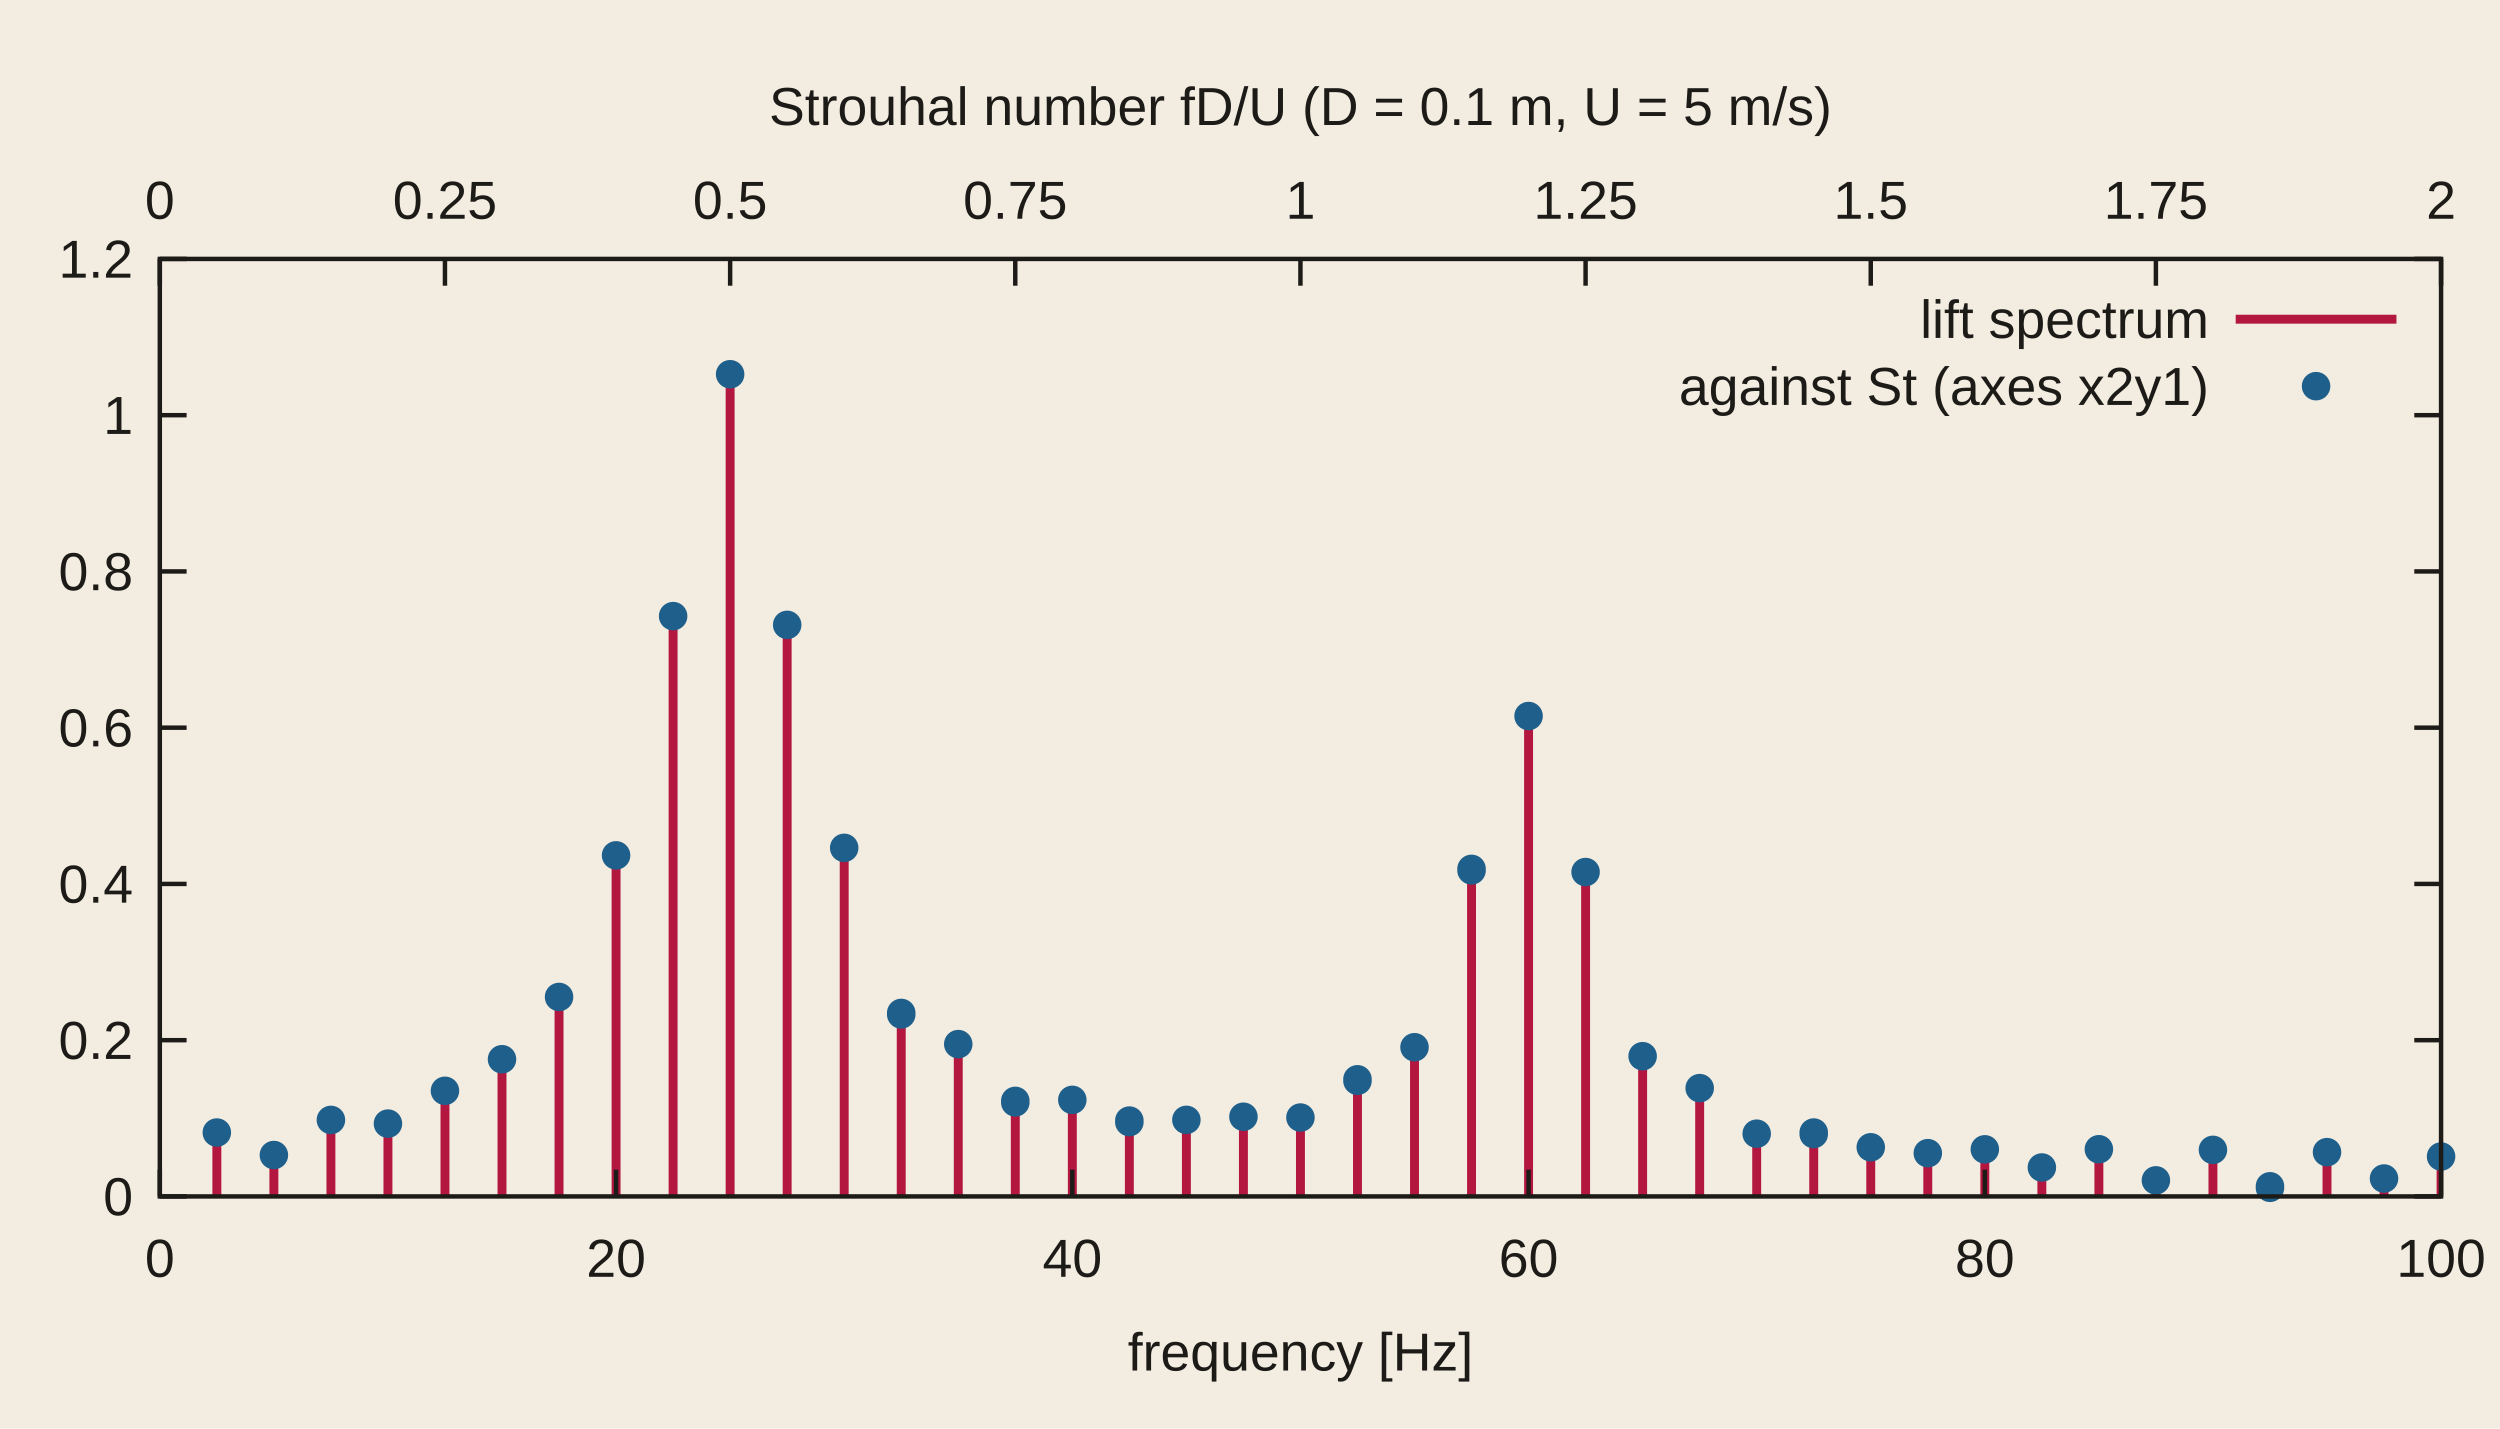
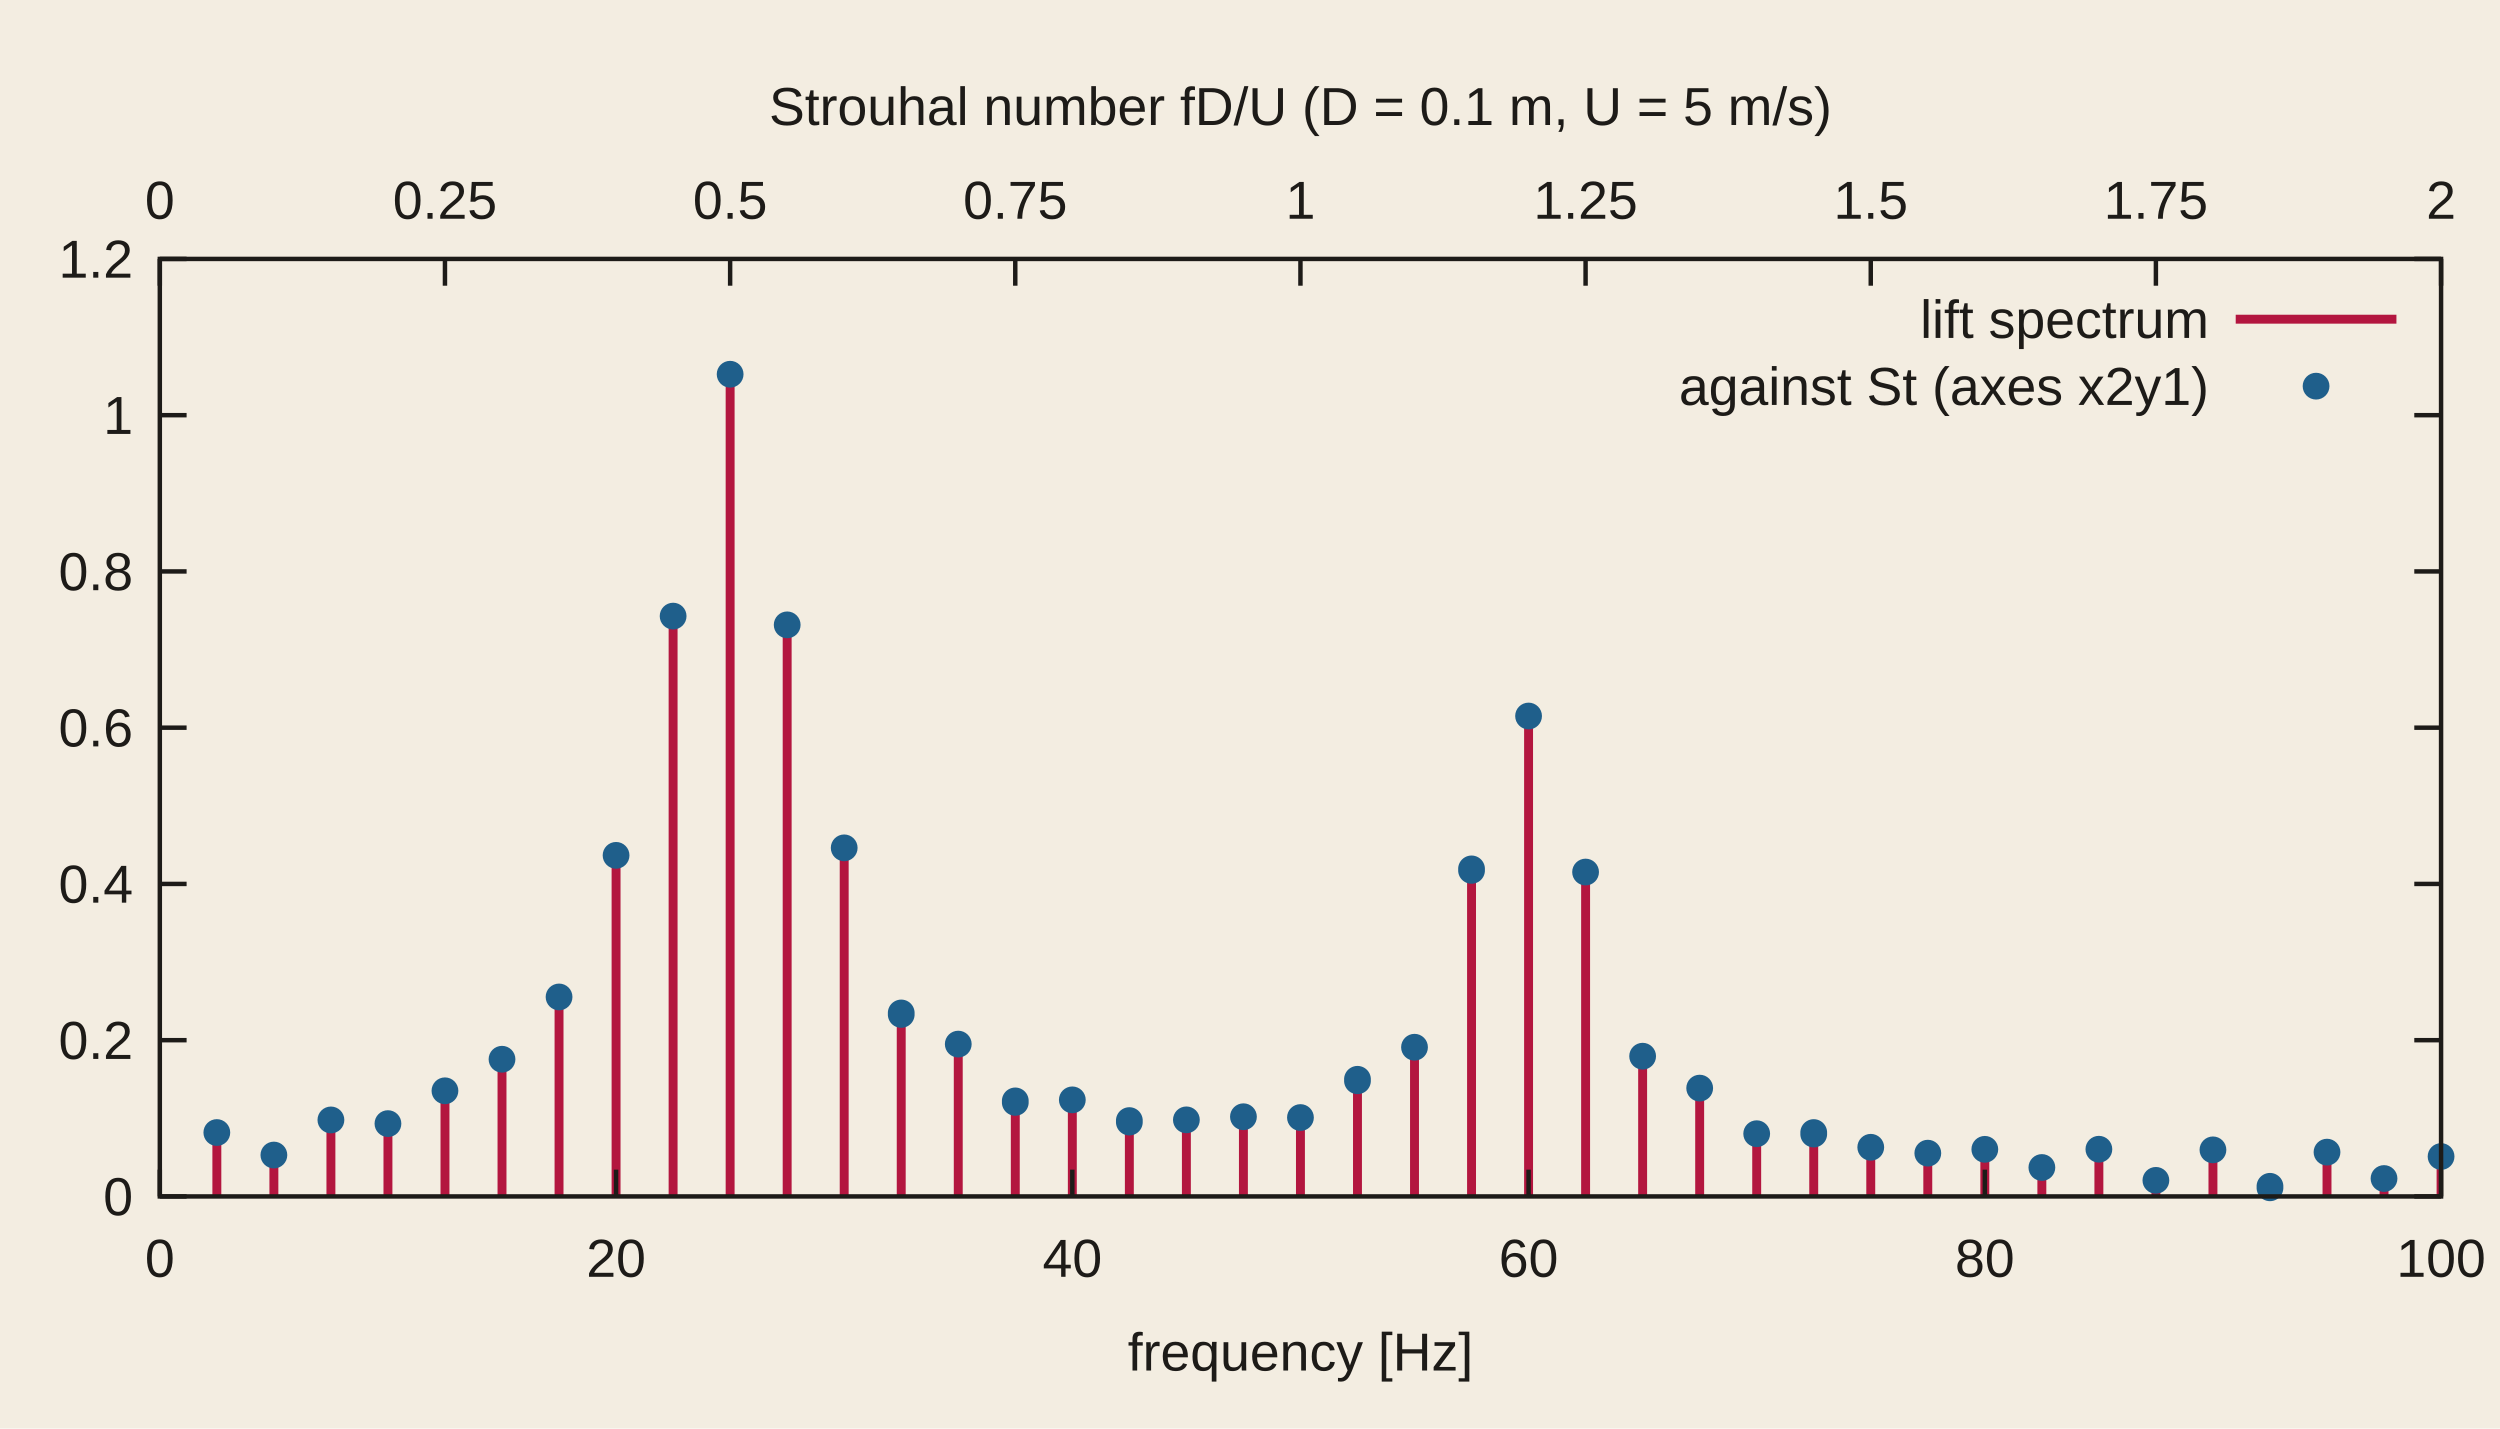
<svg xmlns="http://www.w3.org/2000/svg" width="560" height="320" viewBox="0 0 560 320" font-family="Arial,Helvetica,sans-serif" font-size="12" fill="#1d1b18" data-theme="washi" data-frame="#1d1b18" data-grid-color="#a69a85">
  <rect x="0" y="0" width="560" height="320" fill="#f3ede1" stroke="none" stroke-width="0" />
  <g class="fs-axes" data-area="35.8 546.8 58 268" data-x="0 1e2" data-y="0 1.2e0" data-log="0 0" data-grid="0" data-font-size="12" data-xformat="%h" data-yformat="%h" data-mirror="0 1 0" data-x2="0 2e0" data-x2tics="* 0.25 *" data-x2format="%h">
    <g class="fs-grid" display="none">
      <polyline fill="none" stroke="#a69a85" stroke-width="0.5" stroke-dasharray="2,3" points="35.8,268 35.8,58" />
      <polyline fill="none" stroke="#a69a85" stroke-width="0.5" stroke-dasharray="2,3" points="138,268 138,58" />
      <polyline fill="none" stroke="#a69a85" stroke-width="0.5" stroke-dasharray="2,3" points="240.2,268 240.2,58" />
      <polyline fill="none" stroke="#a69a85" stroke-width="0.5" stroke-dasharray="2,3" points="342.4,268 342.4,58" />
      <polyline fill="none" stroke="#a69a85" stroke-width="0.5" stroke-dasharray="2,3" points="444.6,268 444.6,58" />
      <polyline fill="none" stroke="#a69a85" stroke-width="0.5" stroke-dasharray="2,3" points="546.8,268 546.8,58" />
      <polyline fill="none" stroke="#a69a85" stroke-width="0.5" stroke-dasharray="2,3" points="35.8,268 546.8,268" />
      <polyline fill="none" stroke="#a69a85" stroke-width="0.5" stroke-dasharray="2,3" points="35.8,233 546.8,233" />
      <polyline fill="none" stroke="#a69a85" stroke-width="0.5" stroke-dasharray="2,3" points="35.8,198 546.8,198" />
      <polyline fill="none" stroke="#a69a85" stroke-width="0.5" stroke-dasharray="2,3" points="35.8,163 546.8,163" />
      <polyline fill="none" stroke="#a69a85" stroke-width="0.5" stroke-dasharray="2,3" points="35.8,128 546.8,128" />
      <polyline fill="none" stroke="#a69a85" stroke-width="0.5" stroke-dasharray="2,3" points="35.8,93 546.8,93" />
      <polyline fill="none" stroke="#a69a85" stroke-width="0.5" stroke-dasharray="2,3" points="35.8,58 546.8,58" />
    </g>
    <svg class="fs-plot" x="35.8" y="58" width="511" height="210" viewBox="0 0 1 1" preserveAspectRatio="none" overflow="hidden">
      <g class="fs-series" data-series="1">
        <polyline fill="none" stroke="#b3163f" stroke-width="2" stroke-linejoin="round" vector-effect="non-scaling-stroke" points="0.025,1 0.025,0.932" />
        <polyline fill="none" stroke="#b3163f" stroke-width="2" stroke-linejoin="round" vector-effect="non-scaling-stroke" points="0.05,1 0.05,0.956" />
        <polyline fill="none" stroke="#b3163f" stroke-width="2" stroke-linejoin="round" vector-effect="non-scaling-stroke" points="0.075,1 0.075,0.918" />
        <polyline fill="none" stroke="#b3163f" stroke-width="2" stroke-linejoin="round" vector-effect="non-scaling-stroke" points="0.1,1 0.1,0.922" />
        <polyline fill="none" stroke="#b3163f" stroke-width="2" stroke-linejoin="round" vector-effect="non-scaling-stroke" points="0.125,1 0.125,0.887" />
        <polyline fill="none" stroke="#b3163f" stroke-width="2" stroke-linejoin="round" vector-effect="non-scaling-stroke" points="0.15,1 0.15,0.854" />
        <polyline fill="none" stroke="#b3163f" stroke-width="2" stroke-linejoin="round" vector-effect="non-scaling-stroke" points="0.175,1 0.175,0.787" />
        <polyline fill="none" stroke="#b3163f" stroke-width="2" stroke-linejoin="round" vector-effect="non-scaling-stroke" points="0.2,1 0.2,0.636" />
        <polyline fill="none" stroke="#b3163f" stroke-width="2" stroke-linejoin="round" vector-effect="non-scaling-stroke" points="0.225,1 0.225,0.381" />
        <polyline fill="none" stroke="#b3163f" stroke-width="2" stroke-linejoin="round" vector-effect="non-scaling-stroke" points="0.25,1 0.25,0.123" />
        <polyline fill="none" stroke="#b3163f" stroke-width="2" stroke-linejoin="round" vector-effect="non-scaling-stroke" points="0.275,1 0.275,0.39" />
        <polyline fill="none" stroke="#b3163f" stroke-width="2" stroke-linejoin="round" vector-effect="non-scaling-stroke" points="0.3,1 0.3,0.628" />
        <polyline fill="none" stroke="#b3163f" stroke-width="2" stroke-linejoin="round" vector-effect="non-scaling-stroke" points="0.325,1 0.325,0.805" />
        <polyline fill="none" stroke="#b3163f" stroke-width="2" stroke-linejoin="round" vector-effect="non-scaling-stroke" points="0.35,1 0.35,0.838" />
        <polyline fill="none" stroke="#b3163f" stroke-width="2" stroke-linejoin="round" vector-effect="non-scaling-stroke" points="0.375,1 0.375,0.899" />
        <polyline fill="none" stroke="#b3163f" stroke-width="2" stroke-linejoin="round" vector-effect="non-scaling-stroke" points="0.4,1 0.4,0.897" />
        <polyline fill="none" stroke="#b3163f" stroke-width="2" stroke-linejoin="round" vector-effect="non-scaling-stroke" points="0.425,1 0.425,0.92" />
        <polyline fill="none" stroke="#b3163f" stroke-width="2" stroke-linejoin="round" vector-effect="non-scaling-stroke" points="0.45,1 0.45,0.918" />
        <polyline fill="none" stroke="#b3163f" stroke-width="2" stroke-linejoin="round" vector-effect="non-scaling-stroke" points="0.475,1 0.475,0.915" />
        <polyline fill="none" stroke="#b3163f" stroke-width="2" stroke-linejoin="round" vector-effect="non-scaling-stroke" points="0.5,1 0.5,0.916" />
        <polyline fill="none" stroke="#b3163f" stroke-width="2" stroke-linejoin="round" vector-effect="non-scaling-stroke" points="0.525,1 0.525,0.876" />
        <polyline fill="none" stroke="#b3163f" stroke-width="2" stroke-linejoin="round" vector-effect="non-scaling-stroke" points="0.55,1 0.55,0.841" />
        <polyline fill="none" stroke="#b3163f" stroke-width="2" stroke-linejoin="round" vector-effect="non-scaling-stroke" points="0.575,1 0.575,0.651" />
        <polyline fill="none" stroke="#b3163f" stroke-width="2" stroke-linejoin="round" vector-effect="non-scaling-stroke" points="0.6,1 0.6,0.488" />
        <polyline fill="none" stroke="#b3163f" stroke-width="2" stroke-linejoin="round" vector-effect="non-scaling-stroke" points="0.625,1 0.625,0.654" />
        <polyline fill="none" stroke="#b3163f" stroke-width="2" stroke-linejoin="round" vector-effect="non-scaling-stroke" points="0.65,1 0.65,0.85" />
        <polyline fill="none" stroke="#b3163f" stroke-width="2" stroke-linejoin="round" vector-effect="non-scaling-stroke" points="0.675,1 0.675,0.884" />
        <polyline fill="none" stroke="#b3163f" stroke-width="2" stroke-linejoin="round" vector-effect="non-scaling-stroke" points="0.7,1 0.7,0.933" />
        <polyline fill="none" stroke="#b3163f" stroke-width="2" stroke-linejoin="round" vector-effect="non-scaling-stroke" points="0.725,1 0.725,0.933" />
        <polyline fill="none" stroke="#b3163f" stroke-width="2" stroke-linejoin="round" vector-effect="non-scaling-stroke" points="0.75,1 0.75,0.948" />
        <polyline fill="none" stroke="#b3163f" stroke-width="2" stroke-linejoin="round" vector-effect="non-scaling-stroke" points="0.775,1 0.775,0.954" />
        <polyline fill="none" stroke="#b3163f" stroke-width="2" stroke-linejoin="round" vector-effect="non-scaling-stroke" points="0.8,1 0.8,0.95" />
        <polyline fill="none" stroke="#b3163f" stroke-width="2" stroke-linejoin="round" vector-effect="non-scaling-stroke" points="0.825,1 0.825,0.969" />
        <polyline fill="none" stroke="#b3163f" stroke-width="2" stroke-linejoin="round" vector-effect="non-scaling-stroke" points="0.85,1 0.85,0.95" />
        <polyline fill="none" stroke="#b3163f" stroke-width="2" stroke-linejoin="round" vector-effect="non-scaling-stroke" points="0.875,1 0.875,0.983" />
        <polyline fill="none" stroke="#b3163f" stroke-width="2" stroke-linejoin="round" vector-effect="non-scaling-stroke" points="0.9,1 0.9,0.95" />
        <polyline fill="none" stroke="#b3163f" stroke-width="2" stroke-linejoin="round" vector-effect="non-scaling-stroke" points="0.925,1 0.925,0.99" />
        <polyline fill="none" stroke="#b3163f" stroke-width="2" stroke-linejoin="round" vector-effect="non-scaling-stroke" points="0.95,1 0.95,0.953" />
        <polyline fill="none" stroke="#b3163f" stroke-width="2" stroke-linejoin="round" vector-effect="non-scaling-stroke" points="0.975,1 0.975,0.981" />
        <polyline fill="none" stroke="#b3163f" stroke-width="2" stroke-linejoin="round" vector-effect="non-scaling-stroke" points="1,1 1,0.957" />
      </g>
      <g class="fs-series" data-series="2">
-         <path class="fs-pts" data-pt="7" data-size="5.4" data-lw="1" data-color="#1f5f8b" fill="none" stroke="none" d="M0.025,0.932 M0.05,0.956 M0.075,0.918 M0.1,0.922 M0.125,0.887 M0.15,0.854 M0.175,0.787 M0.2,0.636 M0.225,0.381 M0.25,0.123 M0.275,0.39 M0.3,0.628 M0.325,0.805 M0.35,0.838 M0.375,0.899 M0.4,0.897 M0.425,0.92 M0.45,0.918 M0.475,0.915 M0.5,0.916 M0.525,0.876 M0.55,0.841 M0.575,0.651 M0.6,0.488 M0.625,0.654 M0.65,0.85 M0.675,0.884 M0.7,0.933 M0.725,0.933 M0.75,0.948 M0.775,0.954 M0.8,0.95 M0.825,0.969 M0.85,0.95 M0.875,0.983 M0.9,0.95 M0.925,0.99 M0.95,0.953 M0.975,0.981 M1,0.957" />
+         <path class="fs-pts" data-pt="7" data-size="5.4" data-lw="0.6" data-color="#1f5f8b" fill="none" stroke="none" d="M0.025,0.932 M0.05,0.956 M0.075,0.918 M0.1,0.922 M0.125,0.887 M0.15,0.854 M0.175,0.787 M0.2,0.636 M0.225,0.381 M0.25,0.123 M0.275,0.39 M0.3,0.628 M0.325,0.805 M0.35,0.838 M0.375,0.899 M0.4,0.897 M0.425,0.92 M0.45,0.918 M0.475,0.915 M0.5,0.916 M0.525,0.876 M0.55,0.841 M0.575,0.651 M0.6,0.488 M0.625,0.654 M0.65,0.85 M0.675,0.884 M0.7,0.933 M0.725,0.933 M0.75,0.948 M0.775,0.954 M0.8,0.95 M0.825,0.969 M0.85,0.95 M0.875,0.983 M0.9,0.95 M0.925,0.99 M0.95,0.953 M0.975,0.981 M1,0.957" />
      </g>
    </svg>
    <svg class="fs-marks" x="35.8" y="58" width="511" height="210" viewBox="0 0 511 210" overflow="visible">
-       <path data-series="2" fill="#1f5f8b" stroke="#1f5f8b" stroke-width="1" d="M10.07,195.69A2.7,2.7 0 1 0 15.47,195.69A2.7,2.7 0 1 0 10.07,195.69ZM22.85,200.73A2.7,2.7 0 1 0 28.25,200.73A2.7,2.7 0 1 0 22.85,200.73ZM35.62,192.87A2.7,2.7 0 1 0 41.03,192.87A2.7,2.7 0 1 0 35.62,192.87ZM48.4,193.69A2.7,2.7 0 1 0 53.8,193.69A2.7,2.7 0 1 0 48.4,193.69ZM61.17,186.34A2.7,2.7 0 1 0 66.57,186.34A2.7,2.7 0 1 0 61.17,186.34ZM73.95,179.27A2.7,2.7 0 1 0 79.35,179.27A2.7,2.7 0 1 0 73.95,179.27ZM86.73,165.32A2.7,2.7 0 1 0 92.13,165.32A2.7,2.7 0 1 0 86.73,165.32ZM99.5,133.6A2.7,2.7 0 1 0 104.9,133.6A2.7,2.7 0 1 0 99.5,133.6ZM112.28,80.01A2.7,2.7 0 1 0 117.68,80.01A2.7,2.7 0 1 0 112.28,80.01ZM125.05,25.83A2.7,2.7 0 1 0 130.45,25.83A2.7,2.7 0 1 0 125.05,25.83ZM137.83,81.97A2.7,2.7 0 1 0 143.23,81.97A2.7,2.7 0 1 0 137.83,81.97ZM150.6,131.92A2.7,2.7 0 1 0 156,131.92A2.7,2.7 0 1 0 150.6,131.92ZM163.38,169.07A2.7,2.7 0 1 0 168.77,169.07A2.7,2.7 0 1 0 163.38,169.07ZM176.15,175.88A2.7,2.7 0 1 0 181.55,175.88A2.7,2.7 0 1 0 176.15,175.88ZM188.93,188.77A2.7,2.7 0 1 0 194.32,188.77A2.7,2.7 0 1 0 188.93,188.77ZM201.7,188.37A2.7,2.7 0 1 0 207.1,188.37A2.7,2.7 0 1 0 201.7,188.37ZM214.48,193.18A2.7,2.7 0 1 0 219.87,193.18A2.7,2.7 0 1 0 214.48,193.18ZM227.25,192.85A2.7,2.7 0 1 0 232.65,192.85A2.7,2.7 0 1 0 227.25,192.85ZM240.03,192.15A2.7,2.7 0 1 0 245.43,192.15A2.7,2.7 0 1 0 240.03,192.15ZM252.8,192.33A2.7,2.7 0 1 0 258.2,192.33A2.7,2.7 0 1 0 252.8,192.33ZM265.58,183.93A2.7,2.7 0 1 0 270.97,183.93A2.7,2.7 0 1 0 265.58,183.93ZM278.35,176.58A2.7,2.7 0 1 0 283.75,176.58A2.7,2.7 0 1 0 278.35,176.58ZM291.13,136.8A2.7,2.7 0 1 0 296.52,136.8A2.7,2.7 0 1 0 291.13,136.8ZM303.9,102.39A2.7,2.7 0 1 0 309.3,102.39A2.7,2.7 0 1 0 303.9,102.39ZM316.67,137.34A2.7,2.7 0 1 0 322.07,137.34A2.7,2.7 0 1 0 316.67,137.34ZM329.45,178.59A2.7,2.7 0 1 0 334.85,178.59A2.7,2.7 0 1 0 329.45,178.59ZM342.23,185.74A2.7,2.7 0 1 0 347.63,185.74A2.7,2.7 0 1 0 342.23,185.74ZM355,195.95A2.7,2.7 0 1 0 360.4,195.95A2.7,2.7 0 1 0 355,195.95ZM367.78,195.86A2.7,2.7 0 1 0 373.17,195.86A2.7,2.7 0 1 0 367.78,195.86ZM380.55,198.99A2.7,2.7 0 1 0 385.95,198.99A2.7,2.7 0 1 0 380.55,198.99ZM393.33,200.31A2.7,2.7 0 1 0 398.73,200.31A2.7,2.7 0 1 0 393.33,200.31ZM406.1,199.45A2.7,2.7 0 1 0 411.5,199.45A2.7,2.7 0 1 0 406.1,199.45ZM418.88,203.52A2.7,2.7 0 1 0 424.28,203.52A2.7,2.7 0 1 0 418.88,203.52ZM431.65,199.43A2.7,2.7 0 1 0 437.05,199.43A2.7,2.7 0 1 0 431.65,199.43ZM444.42,206.4A2.7,2.7 0 1 0 449.82,206.4A2.7,2.7 0 1 0 444.42,206.4ZM457.2,199.57A2.7,2.7 0 1 0 462.6,199.57A2.7,2.7 0 1 0 457.2,199.57ZM469.98,207.9A2.7,2.7 0 1 0 475.37,207.9A2.7,2.7 0 1 0 469.98,207.9ZM482.75,200.08A2.7,2.7 0 1 0 488.15,200.08A2.7,2.7 0 1 0 482.75,200.08ZM495.52,205.99A2.7,2.7 0 1 0 500.92,205.99A2.7,2.7 0 1 0 495.52,205.99ZM508.3,201.06A2.7,2.7 0 1 0 513.7,201.06A2.7,2.7 0 1 0 508.3,201.06Z" />
+       <path data-series="2" fill="#1f5f8b" stroke="#1f5f8b" stroke-width="0.6" d="M10.07,195.69A2.7,2.7 0 1 0 15.47,195.69A2.7,2.7 0 1 0 10.07,195.69ZM22.85,200.73A2.7,2.7 0 1 0 28.25,200.73A2.7,2.7 0 1 0 22.85,200.73ZM35.62,192.87A2.7,2.7 0 1 0 41.03,192.87A2.7,2.7 0 1 0 35.62,192.87ZM48.4,193.69A2.7,2.7 0 1 0 53.8,193.69A2.7,2.7 0 1 0 48.4,193.69ZM61.17,186.34A2.7,2.7 0 1 0 66.57,186.34A2.7,2.7 0 1 0 61.17,186.34ZM73.95,179.27A2.7,2.7 0 1 0 79.35,179.27A2.7,2.7 0 1 0 73.95,179.27ZM86.73,165.32A2.7,2.7 0 1 0 92.13,165.32A2.7,2.7 0 1 0 86.73,165.32ZM99.5,133.6A2.7,2.7 0 1 0 104.9,133.6A2.7,2.7 0 1 0 99.5,133.6ZM112.28,80.01A2.7,2.7 0 1 0 117.68,80.01A2.7,2.7 0 1 0 112.28,80.01ZM125.05,25.83A2.7,2.7 0 1 0 130.45,25.83A2.7,2.7 0 1 0 125.05,25.83ZM137.83,81.97A2.7,2.7 0 1 0 143.23,81.97A2.7,2.7 0 1 0 137.83,81.97ZM150.6,131.92A2.7,2.7 0 1 0 156,131.92A2.7,2.7 0 1 0 150.6,131.92ZM163.38,169.07A2.7,2.7 0 1 0 168.77,169.07A2.7,2.7 0 1 0 163.38,169.07ZM176.15,175.88A2.7,2.7 0 1 0 181.55,175.88A2.7,2.7 0 1 0 176.15,175.88ZM188.93,188.77A2.7,2.7 0 1 0 194.32,188.77A2.7,2.7 0 1 0 188.93,188.77ZM201.7,188.37A2.7,2.7 0 1 0 207.1,188.37A2.7,2.7 0 1 0 201.7,188.37ZM214.48,193.18A2.7,2.7 0 1 0 219.87,193.18A2.7,2.7 0 1 0 214.48,193.18ZM227.25,192.85A2.7,2.7 0 1 0 232.65,192.85A2.7,2.7 0 1 0 227.25,192.85ZM240.03,192.15A2.7,2.7 0 1 0 245.43,192.15A2.7,2.7 0 1 0 240.03,192.15ZM252.8,192.33A2.7,2.7 0 1 0 258.2,192.33A2.7,2.7 0 1 0 252.8,192.33ZM265.58,183.93A2.7,2.7 0 1 0 270.97,183.93A2.7,2.7 0 1 0 265.58,183.93ZM278.35,176.58A2.7,2.7 0 1 0 283.75,176.58A2.7,2.7 0 1 0 278.35,176.58ZM291.13,136.8A2.7,2.7 0 1 0 296.52,136.8A2.7,2.7 0 1 0 291.13,136.8ZM303.9,102.39A2.7,2.7 0 1 0 309.3,102.39A2.7,2.7 0 1 0 303.9,102.39ZM316.67,137.34A2.7,2.7 0 1 0 322.07,137.34A2.7,2.7 0 1 0 316.67,137.34ZM329.45,178.59A2.7,2.7 0 1 0 334.85,178.59A2.7,2.7 0 1 0 329.45,178.59ZM342.23,185.74A2.7,2.7 0 1 0 347.63,185.74A2.7,2.7 0 1 0 342.23,185.74ZM355,195.95A2.7,2.7 0 1 0 360.4,195.95A2.7,2.7 0 1 0 355,195.95ZM367.78,195.86A2.7,2.7 0 1 0 373.17,195.86A2.7,2.7 0 1 0 367.78,195.86ZM380.55,198.99A2.7,2.7 0 1 0 385.95,198.99A2.7,2.7 0 1 0 380.55,198.99ZM393.33,200.31A2.7,2.7 0 1 0 398.73,200.31A2.7,2.7 0 1 0 393.33,200.31ZM406.1,199.45A2.7,2.7 0 1 0 411.5,199.45A2.7,2.7 0 1 0 406.1,199.45ZM418.88,203.52A2.7,2.7 0 1 0 424.28,203.52A2.7,2.7 0 1 0 418.88,203.52ZM431.65,199.43A2.7,2.7 0 1 0 437.05,199.43A2.7,2.7 0 1 0 431.65,199.43ZM444.42,206.4A2.7,2.7 0 1 0 449.82,206.4A2.7,2.7 0 1 0 444.42,206.4ZM457.2,199.57A2.7,2.7 0 1 0 462.6,199.57A2.7,2.7 0 1 0 457.2,199.57ZM469.98,207.9A2.7,2.7 0 1 0 475.37,207.9A2.7,2.7 0 1 0 469.98,207.9ZM482.75,200.08A2.7,2.7 0 1 0 488.15,200.08A2.7,2.7 0 1 0 482.75,200.08ZM495.52,205.99A2.7,2.7 0 1 0 500.92,205.99A2.7,2.7 0 1 0 495.52,205.99ZM508.3,201.06A2.7,2.7 0 1 0 513.7,201.06A2.7,2.7 0 1 0 508.3,201.06Z" />
    </svg>
    <rect x="35.8" y="58" width="511" height="210" fill="none" stroke="#1d1b18" stroke-width="1" />
    <g class="fs-xticks">
      <polyline fill="none" stroke="#1d1b18" stroke-width="1" points="35.8,268 35.8,262" />
      <text x="35.8" y="286" text-anchor="middle">0</text>
      <polyline fill="none" stroke="#1d1b18" stroke-width="1" points="138,268 138,262" />
      <text x="138" y="286" text-anchor="middle">20</text>
      <polyline fill="none" stroke="#1d1b18" stroke-width="1" points="240.2,268 240.2,262" />
      <text x="240.2" y="286" text-anchor="middle">40</text>
      <polyline fill="none" stroke="#1d1b18" stroke-width="1" points="342.4,268 342.4,262" />
      <text x="342.4" y="286" text-anchor="middle">60</text>
      <polyline fill="none" stroke="#1d1b18" stroke-width="1" points="444.6,268 444.6,262" />
      <text x="444.6" y="286" text-anchor="middle">80</text>
      <polyline fill="none" stroke="#1d1b18" stroke-width="1" points="546.8,268 546.8,262" />
      <text x="546.8" y="286" text-anchor="middle">100</text>
    </g>
    <g class="fs-yticks">
      <polyline fill="none" stroke="#1d1b18" stroke-width="1" points="35.8,268 41.8,268" />
      <polyline fill="none" stroke="#1d1b18" stroke-width="1" points="546.8,268 540.8,268" />
      <text x="29.8" y="272.2" text-anchor="end">0</text>
      <polyline fill="none" stroke="#1d1b18" stroke-width="1" points="35.8,233 41.8,233" />
      <polyline fill="none" stroke="#1d1b18" stroke-width="1" points="546.8,233 540.8,233" />
      <text x="29.8" y="237.2" text-anchor="end">0.2</text>
      <polyline fill="none" stroke="#1d1b18" stroke-width="1" points="35.8,198 41.8,198" />
      <polyline fill="none" stroke="#1d1b18" stroke-width="1" points="546.8,198 540.8,198" />
      <text x="29.8" y="202.2" text-anchor="end">0.4</text>
      <polyline fill="none" stroke="#1d1b18" stroke-width="1" points="35.8,163 41.8,163" />
      <polyline fill="none" stroke="#1d1b18" stroke-width="1" points="546.8,163 540.8,163" />
      <text x="29.8" y="167.2" text-anchor="end">0.6</text>
      <polyline fill="none" stroke="#1d1b18" stroke-width="1" points="35.8,128 41.8,128" />
      <polyline fill="none" stroke="#1d1b18" stroke-width="1" points="546.8,128 540.8,128" />
      <text x="29.8" y="132.2" text-anchor="end">0.8</text>
      <polyline fill="none" stroke="#1d1b18" stroke-width="1" points="35.8,93 41.8,93" />
      <polyline fill="none" stroke="#1d1b18" stroke-width="1" points="546.8,93 540.8,93" />
      <text x="29.8" y="97.2" text-anchor="end">1</text>
      <polyline fill="none" stroke="#1d1b18" stroke-width="1" points="35.8,58 41.8,58" />
      <polyline fill="none" stroke="#1d1b18" stroke-width="1" points="546.8,58 540.8,58" />
      <text x="29.8" y="62.2" text-anchor="end">1.2</text>
    </g>
    <g class="fs-x2ticks">
      <polyline fill="none" stroke="#1d1b18" stroke-width="1" points="35.8,58 35.8,64" />
      <text x="35.8" y="49" text-anchor="middle">0</text>
      <polyline fill="none" stroke="#1d1b18" stroke-width="1" points="99.67,58 99.67,64" />
      <text x="99.67" y="49" text-anchor="middle">0.25</text>
      <polyline fill="none" stroke="#1d1b18" stroke-width="1" points="163.55,58 163.55,64" />
      <text x="163.55" y="49" text-anchor="middle">0.5</text>
      <polyline fill="none" stroke="#1d1b18" stroke-width="1" points="227.42,58 227.42,64" />
      <text x="227.42" y="49" text-anchor="middle">0.75</text>
      <polyline fill="none" stroke="#1d1b18" stroke-width="1" points="291.3,58 291.3,64" />
      <text x="291.3" y="49" text-anchor="middle">1</text>
      <polyline fill="none" stroke="#1d1b18" stroke-width="1" points="355.17,58 355.17,64" />
      <text x="355.17" y="49" text-anchor="middle">1.25</text>
      <polyline fill="none" stroke="#1d1b18" stroke-width="1" points="419.05,58 419.05,64" />
      <text x="419.05" y="49" text-anchor="middle">1.5</text>
      <polyline fill="none" stroke="#1d1b18" stroke-width="1" points="482.92,58 482.92,64" />
      <text x="482.92" y="49" text-anchor="middle">1.75</text>
      <polyline fill="none" stroke="#1d1b18" stroke-width="1" points="546.8,58 546.8,64" />
      <text x="546.8" y="49" text-anchor="middle">2</text>
    </g>
    <text x="291.3" y="28" text-anchor="middle">Strouhal number fD/U (D = 0.1 m, U = 5 m/s)</text>
    <text x="291.3" y="307" text-anchor="middle">frequency [Hz]</text>
    <g class="fs-key-entry" data-series="1">
      <polyline fill="none" stroke="#b3163f" stroke-width="2" points="500.8,71.5 536.8,71.5" />
      <text x="494.8" y="75.7" text-anchor="end">lift spectrum</text>
    </g>
    <g class="fs-key-entry" data-series="2">
-       <path fill="#1f5f8b" stroke="#1f5f8b" stroke-width="1" d="M516.1,86.5A2.7,2.7 0 1 0 521.5,86.5A2.7,2.7 0 1 0 516.1,86.5Z" />
+       <path fill="#1f5f8b" stroke="#1f5f8b" stroke-width="0.6" d="M516.1,86.5A2.7,2.7 0 1 0 521.5,86.5A2.7,2.7 0 1 0 516.1,86.5Z" />
      <text x="494.8" y="90.7" text-anchor="end">against St (axes x2y1)</text>
    </g>
  </g>
</svg>
